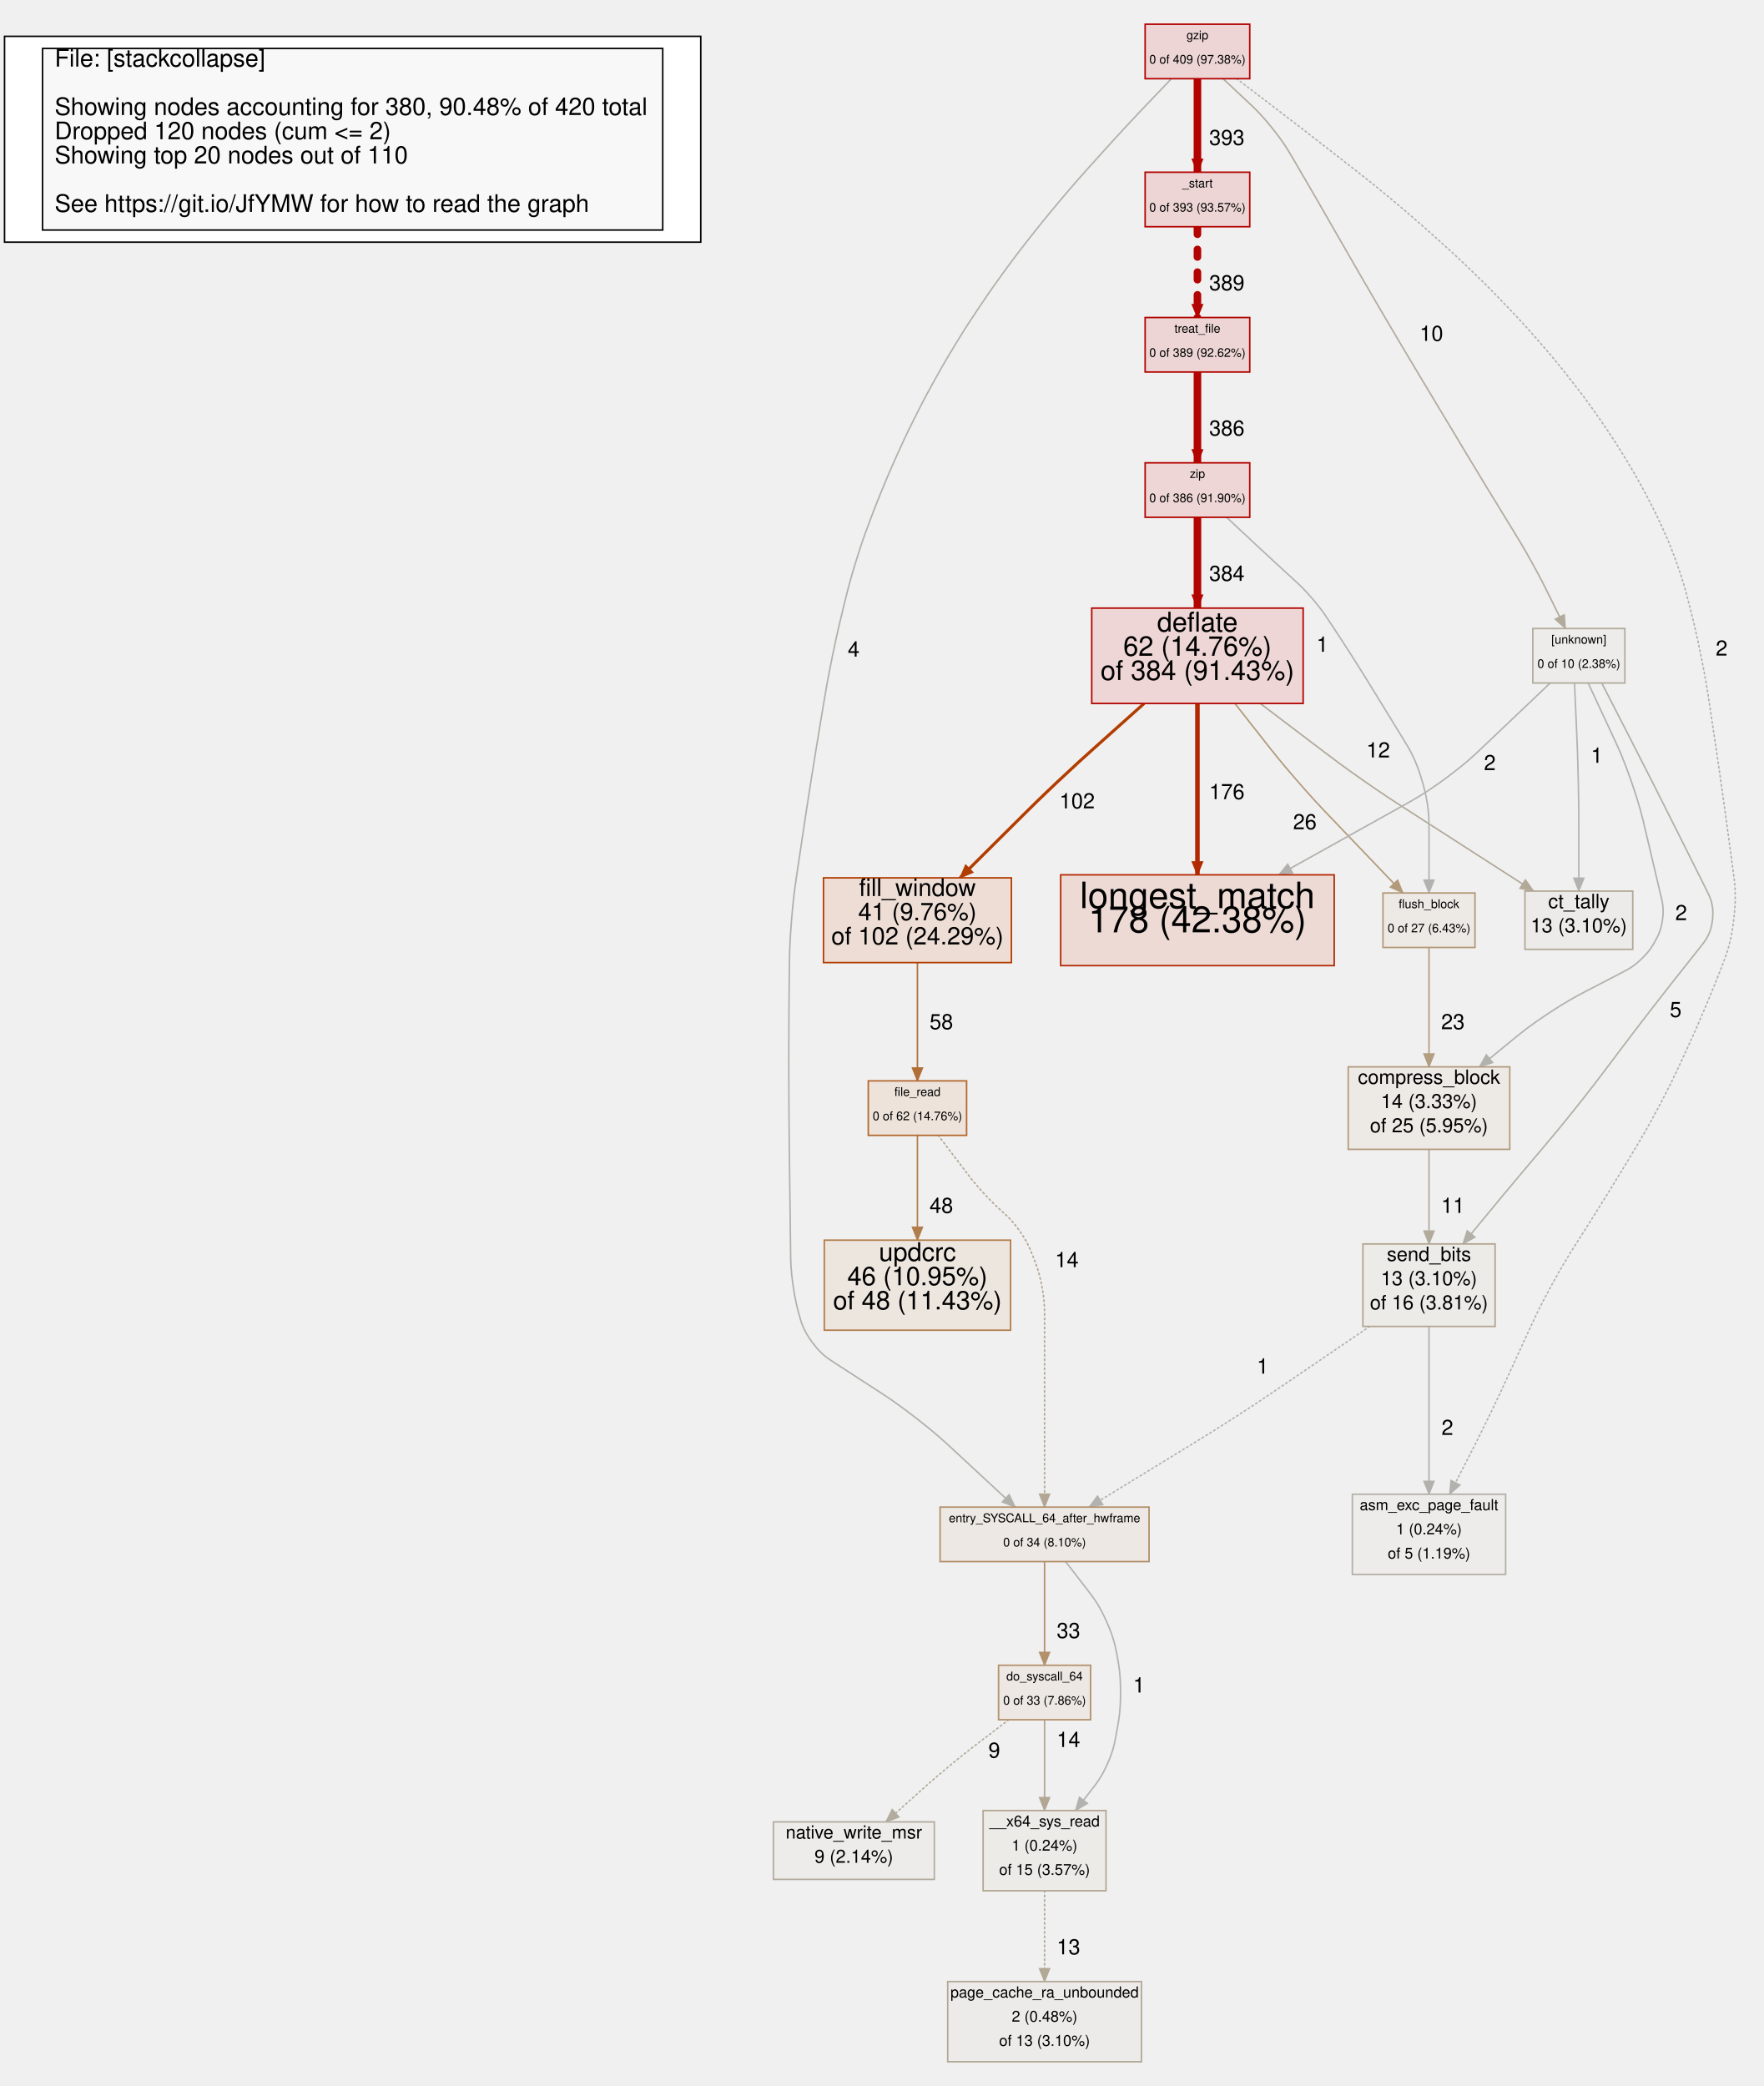
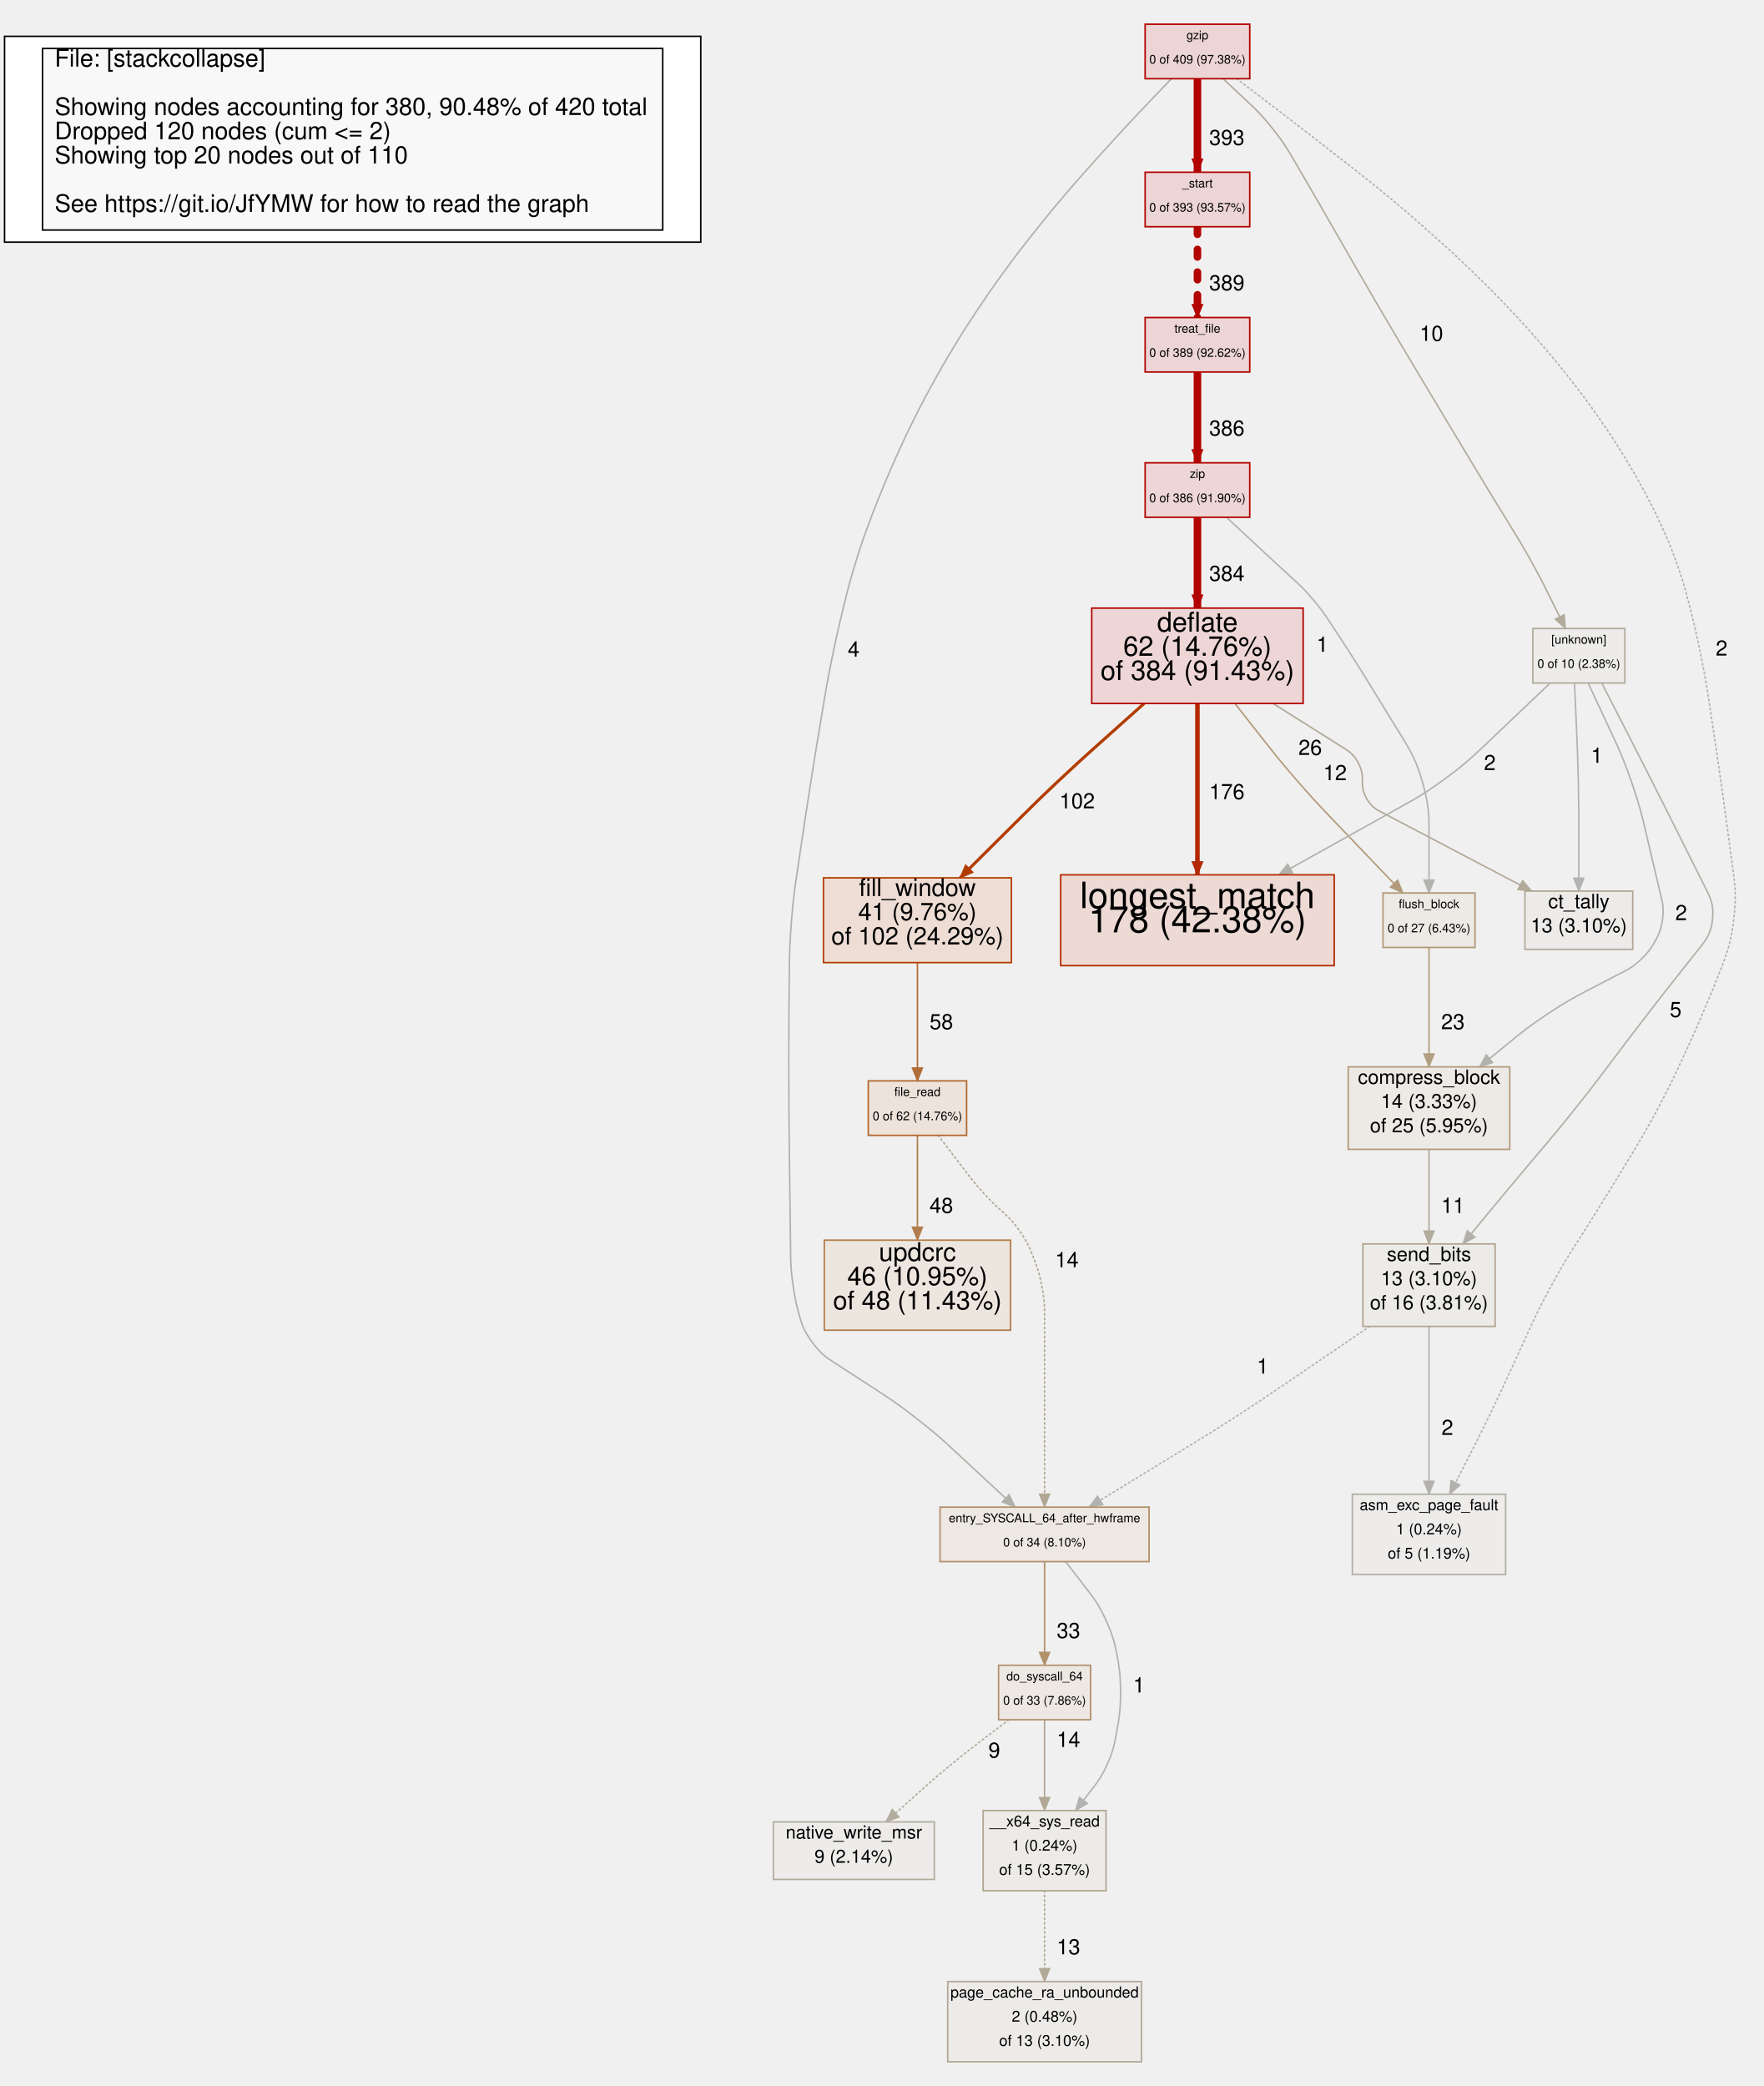
<svg xmlns="http://www.w3.org/2000/svg" width="1165.48" height="1378.305">
  <style type="text/css">
		.edge { fill: none; }
	</style>
  <defs>
    <marker id="normal" markerWidth="10" markerHeight="8" refX="9" refY="4" orient="auto-start-reverse" markerUnits="userSpaceOnUse">
      <path d="M0,0 L0,8 L10,4 z" fill="context-stroke" />
    </marker>
    <marker id="vee" markerWidth="10" markerHeight="8" refX="9" refY="4" orient="auto-start-reverse" markerUnits="userSpaceOnUse">
      <path d="M0,0 L10,4 L0,8 L3,4 z" fill="context-stroke" />
    </marker>
    <marker id="dot" markerWidth="8" markerHeight="8" refX="7" refY="4" orient="auto-start-reverse" markerUnits="userSpaceOnUse">
      <circle cx="4" cy="4" r="3.5" fill="context-stroke" />
    </marker>
    <marker id="odot" markerWidth="8" markerHeight="8" refX="7" refY="4" orient="auto-start-reverse" markerUnits="userSpaceOnUse">
      <circle cx="4" cy="4" r="3" fill="white" stroke="context-stroke" />
    </marker>
  </defs>
  <g>
    <rect class="cluster" x="3" y="24" width="460" height="136" fill="#FFFFFF" stroke="#000000" />
    <path class="edge" marker-end="url(#normal)" stroke="#B20300" stroke-width="5" d="M791.16,52 L791.16,83.8 L791.16,113.8 " />
    <text text-anchor="middle" alignment-baseline="middle" x="810.6" y="95.8" font-size="14" font-family="Helvetica,Arial,sans-serif" fill="#000000"> 393</text>
    <path class="edge" marker-end="url(#normal)" stroke="#B20400" stroke-dasharray="5 10" stroke-linecap="round" stroke-width="5" d="M791.16,149.8 L791.16,179.8 L791.16,209.8 " />
    <text text-anchor="middle" alignment-baseline="middle" x="810.6" y="191.8" font-size="14" font-family="Helvetica,Arial,sans-serif" fill="#000000"> 389</text>
    <path class="edge" marker-end="url(#normal)" stroke="#B20400" stroke-width="5" d="M791.16,245.8 L791.16,275.8 L791.16,305.8 " />
    <text text-anchor="middle" alignment-baseline="middle" x="810.6" y="287.8" font-size="14" font-family="Helvetica,Arial,sans-serif" fill="#000000"> 386</text>
    <path class="edge" marker-end="url(#normal)" stroke="#B20400" stroke-width="5" d="M791.16,341.8 L791.16,371.8 L791.16,401.8 " />
    <text text-anchor="middle" alignment-baseline="middle" x="810.6" y="383.8" font-size="14" font-family="Helvetica,Arial,sans-serif" fill="#000000"> 384</text>
    <path class="edge" marker-end="url(#normal)" stroke="#B22800" stroke-width="3" d="M791.16,464.8 L791.16,516.03 L791.16,578.03 " />
    <text text-anchor="middle" alignment-baseline="middle" x="810.6" y="528.03" font-size="14" font-family="Helvetica,Arial,sans-serif" fill="#000000"> 176</text>
    <path class="edge" marker-end="url(#normal)" stroke="#B23D00" stroke-width="2" d="M755.94,464.8 L722.512,494.698 C716.549,500.031 710.586,505.364 698.951,516.339 C687.316,527.313 681.644,532.955 675.971,538.596 L634.312,580.03 " />
    <text text-anchor="middle" alignment-baseline="middle" x="711.686" y="534.111" font-size="14" font-family="Helvetica,Arial,sans-serif" fill="#000000"> 102</text>
    <path class="edge" marker-end="url(#normal)" stroke="#B26E37" stroke-width="1" d="M606.16,636.03 L606.16,668.03 L606.16,714.175 " />
    <text text-anchor="middle" alignment-baseline="middle" x="621.96" y="680.03" font-size="14" font-family="Helvetica,Arial,sans-serif" fill="#000000"> 58</text>
    <path class="edge" marker-end="url(#normal)" stroke="#B27D4C" stroke-width="1" d="M606.16,750.175 L606.16,789.425 L606.16,819.425 " />
    <text text-anchor="middle" alignment-baseline="middle" x="621.96" y="801.425" font-size="14" font-family="Helvetica,Arial,sans-serif" fill="#000000"> 48</text>
    <path class="edge" marker-end="url(#normal)" stroke="#B2916C" stroke-width="1" d="M690.16,1031.805 L690.16,1070.305 L690.16,1100.305 " />
    <text text-anchor="middle" alignment-baseline="middle" x="705.96" y="1082.305" font-size="14" font-family="Helvetica,Arial,sans-serif" fill="#000000"> 33</text>
    <path class="edge" marker-end="url(#normal)" stroke="#B29A7B" stroke-width="1" d="M815.909,464.8 L836.39,490.868 C841.333,497.159 846.275,503.449 856.747,515.521 C867.22,527.593 872.749,533.374 878.279,539.155 L926.943,590.03 " />
-     <text text-anchor="middle" alignment-baseline="middle" x="862.128" y="547.921" font-size="14" font-family="Helvetica,Arial,sans-serif" fill="#000000"> 26</text>
+     <text text-anchor="middle" alignment-baseline="middle" x="865.674" y="498.825" font-size="14" font-family="Helvetica,Arial,sans-serif" fill="#000000"> 26</text>
    <path class="edge" marker-end="url(#normal)" stroke="#B29E81" stroke-width="1" d="M944.16,626.03 L944.16,668.03 L944.16,704.925 " />
    <text text-anchor="middle" alignment-baseline="middle" x="959.96" y="680.03" font-size="14" font-family="Helvetica,Arial,sans-serif" fill="#000000"> 23</text>
    <path class="edge" marker-end="url(#normal)" stroke="#B2A794" stroke-width="1" d="M690.16,1136.305 L690.16,1166.305 L690.16,1196.305 " />
    <text text-anchor="middle" alignment-baseline="middle" x="705.96" y="1154.305" font-size="14" font-family="Helvetica,Arial,sans-serif" fill="#000000"> 14</text>
    <path class="edge" marker-end="url(#normal)" stroke="#B2A794" stroke-dasharray="1 2" stroke-linecap="round" stroke-width="1" d="M619.868,750.175 L639.368,775.78 C641.966,779.192 644.564,782.603 650.358,788.872 C656.153,795.142 659.349,798 662.545,800.858 L662.545,800.858 C665.742,803.716 668.938,806.574 673.734,813.411 C678.53,820.248 680.129,824.226 681.729,828.204 L682.745,830.733 C684.599,835.344 686.453,839.954 688.306,849.534 C690.16,859.114 690.16,864.083 690.16,869.052 L690.16,936.115 L690.16,995.805 " />
    <text text-anchor="middle" alignment-baseline="middle" x="704.869" y="837.279" font-size="14" font-family="Helvetica,Arial,sans-serif" fill="#000000"> 14</text>
    <path class="edge" marker-end="url(#normal)" stroke="#B2A896" stroke-dasharray="1 2" stroke-linecap="round" stroke-width="1" d="M690.16,1249.305 L690.16,1279.305 L690.16,1309.305 " />
    <text text-anchor="middle" alignment-baseline="middle" x="705.96" y="1291.305" font-size="14" font-family="Helvetica,Arial,sans-serif" fill="#000000"> 13</text>
-     <path class="edge" marker-end="url(#normal)" stroke="#B2A999" stroke-width="1" d="M832.663,464.8 L874.67,496.684 C881.043,501.521 887.415,506.357 900.515,515.522 C913.616,524.687 920.344,529.016 927.072,533.344 L1013.239,588.78 " />
-     <text text-anchor="middle" alignment-baseline="middle" x="910.604" y="500.49" font-size="14" font-family="Helvetica,Arial,sans-serif" fill="#000000"> 12</text>
+     <path class="edge" marker-end="url(#normal)" stroke="#B2A999" stroke-width="1" d="M841.116,464.8 L888.318,494.563 C891.278,496.43 894.239,498.297 897.199,503.664 C900.16,509.03 900.16,512.53 900.16,516.03 L900.16,516.03 C900.16,519.53 900.16,523.03 903.259,528.158 C906.357,533.285 909.456,534.912 912.555,536.539 L1012.04,588.78 " />
+     <text text-anchor="middle" alignment-baseline="middle" x="882.06" y="515.494" font-size="14" font-family="Helvetica,Arial,sans-serif" fill="#000000"> 12</text>
    <path class="edge" marker-end="url(#normal)" stroke="#B2AA9B" stroke-width="1" d="M944.16,759.425 L944.16,789.425 L944.16,821.925 " />
    <text text-anchor="middle" alignment-baseline="middle" x="959.96" y="801.425" font-size="14" font-family="Helvetica,Arial,sans-serif" fill="#000000"> 11</text>
    <path class="edge" marker-end="url(#normal)" stroke="#B2AB9D" stroke-width="1" d="M808.083,52 L825.061,67.9 C829.306,71.875 833.551,75.85 840.732,84.845 C847.913,93.84 850.849,98.859 853.785,103.879 L856.164,107.945 C859.653,113.909 863.142,119.873 870.056,131.837 C876.971,143.8 880.397,149.8 883.823,155.8 L883.823,155.8 C887.249,161.8 890.675,167.8 897.593,179.762 C904.511,191.724 908.003,197.686 911.495,203.648 L911.584,203.8 C915.098,209.8 918.612,215.8 925.707,227.761 C932.802,239.722 936.383,245.682 939.963,251.643 L954.475,275.8 L968.893,299.8 C972.497,305.8 976.102,311.8 983.376,323.76 C990.65,335.721 994.32,341.681 997.99,347.641 L1000.154,351.155 C1003.332,356.316 1006.51,361.478 1012.367,372.077 C1018.223,382.675 1020.902,388.113 1023.58,393.55 L1034.294,415.3 " />
    <text text-anchor="middle" alignment-baseline="middle" x="945.756" y="225.224" font-size="14" font-family="Helvetica,Arial,sans-serif" fill="#000000"> 10</text>
    <path class="edge" marker-end="url(#normal)" stroke="#B2AC9F" stroke-dasharray="1 2" stroke-linecap="round" stroke-width="1" d="M666.535,1136.305 L646.848,1151.305 C641.926,1155.055 637.004,1158.805 627.475,1166.687 C617.947,1174.568 613.34,1178.699 608.734,1182.83 L585.346,1203.805 " />
    <text text-anchor="middle" alignment-baseline="middle" x="656.934" y="1161.377" font-size="14" font-family="Helvetica,Arial,sans-serif" fill="#000000"> 9</text>
    <path class="edge" marker-end="url(#normal)" stroke="#B2AFA7" stroke-width="1" d="M1058.299,451.3 L1076.883,487.554 C1080.532,494.673 1084.181,501.792 1091.408,516.067 C1098.635,530.341 1102.213,537.497 1105.791,544.652 L1127.488,588.047 C1129.986,593.043 1132.484,598.038 1131.512,607.412 C1130.54,616.784 1127.07,621.161 1123.6,625.538 L1109.793,642.955 C1104.823,649.223 1099.853,655.492 1090.069,668.151 C1080.285,680.809 1075.471,687.199 1070.657,693.588 L1060.84,706.618 C1056.025,713.007 1051.211,719.397 1041.237,731.899 C1031.262,744.401 1026.101,750.514 1020.941,756.627 L1006.82,773.355 C1003.428,777.372 1000.037,781.39 993.307,789.47 C986.577,797.55 983.239,801.613 979.901,805.675 L966.55,821.925 " />
    <text text-anchor="middle" alignment-baseline="middle" x="1107.116" y="671.978" font-size="14" font-family="Helvetica,Arial,sans-serif" fill="#000000"> 5</text>
    <path class="edge" marker-end="url(#normal)" stroke="#B2B0AA" stroke-width="1" d="M773.965,52 L758.776,67.9 C754.978,71.875 751.181,75.85 743.704,83.909 C736.226,91.968 732.547,96.052 728.867,100.136 L720.796,109.093 C715.681,114.77 710.566,120.447 700.719,132.124 C690.872,143.8 686.14,149.8 681.408,155.8 L680.357,157.133 C675.888,162.8 671.419,168.467 662.939,180.134 C654.459,191.8 650.449,197.8 646.438,203.8 L645.634,205.004 C641.824,210.703 638.015,216.402 630.89,228.101 C623.765,239.8 620.449,245.8 617.134,251.8 L616.604,252.76 C613.421,258.52 610.238,264.28 604.351,276.04 C598.464,287.8 595.76,293.8 593.057,299.8 L592.754,300.473 C590.125,306.305 587.497,312.137 582.652,323.969 C577.806,335.8 575.589,341.8 573.371,347.8 L573.371,347.8 C571.154,353.8 568.937,359.8 565.196,372.013 C561.456,384.226 559.934,390.439 558.411,396.652 L556.965,402.55 C555.081,410.238 553.197,417.925 550.016,433.421 C546.836,448.917 545.539,456.725 544.242,464.533 L540.932,484.463 C539.622,492.355 538.311,500.247 535.819,516.051 C533.327,531.855 532.145,539.767 530.964,547.679 L526.382,578.357 C525.275,585.775 524.167,593.194 522.96,608.112 C521.753,623.03 521.654,630.53 521.556,638.03 L521.556,638.03 C521.457,645.53 521.358,653.03 521.259,668.031 C521.16,683.032 521.16,690.532 521.16,698.033 L521.16,703.548 C521.16,710.705 521.16,717.862 521.251,732.175 C521.342,746.488 521.434,753.644 521.525,760.8 L521.89,789.425 L522.368,828.588 C522.431,833.735 522.494,838.882 523.923,848.991 C525.353,859.101 526.719,864.063 528.085,869.026 L528.085,869.026 C529.452,873.989 530.818,878.951 536.503,886.715 C542.188,894.478 546.506,897.279 550.825,900.08 L579.542,918.703 C586.254,923.056 592.966,927.409 605.544,937.202 C618.121,946.995 623.987,952.435 629.853,957.875 L670.751,995.805 " />
    <text text-anchor="middle" alignment-baseline="middle" x="564.031" y="433.85" font-size="14" font-family="Helvetica,Arial,sans-serif" fill="#000000"> 4</text>
    <path class="edge" marker-end="url(#normal)" stroke="#B2B1AE" stroke-width="1" d="M1049.299,451.3 L1065.957,487.028 C1069.338,494.279 1072.719,501.529 1077.934,516.567 C1083.15,531.604 1084.985,539.391 1086.82,547.177 L1097.635,593.073 C1098.516,596.812 1099.398,600.552 1098.428,607.658 C1097.459,614.764 1095.609,618.131 1093.759,621.498 L1093.759,621.498 C1091.909,624.864 1090.058,628.231 1084.798,633.368 C1079.538,638.505 1076.129,640.275 1072.719,642.045 L1048.536,654.598 C1042.067,657.956 1035.598,661.314 1023.485,669.284 C1011.372,677.254 1005.728,681.866 1000.084,686.478 L977.508,704.925 " />
    <text text-anchor="middle" alignment-baseline="middle" x="1110.783" y="607.967" font-size="14" font-family="Helvetica,Arial,sans-serif" fill="#000000"> 2</text>
    <path class="edge" marker-end="url(#normal)" stroke="#B2B1AE" stroke-width="1" d="M1024.231,451.3 L979.349,493.979 C973.552,499.492 967.755,505.005 954.97,514.413 C942.186,523.822 935.198,527.718 928.211,531.614 L844.964,578.03 " />
    <text text-anchor="middle" alignment-baseline="middle" x="984.35" y="508.838" font-size="14" font-family="Helvetica,Arial,sans-serif" fill="#000000"> 2</text>
    <path class="edge" marker-end="url(#normal)" stroke="#B2B1AE" stroke-dasharray="1 2" stroke-linecap="round" stroke-width="1" d="M817.083,52 L837.952,67.9 C843.169,71.875 848.386,75.85 858.774,83.86 C869.162,91.871 874.333,95.906 879.504,99.941 L895.104,112.114 C901.411,117.036 907.718,121.957 919.996,132.203 C932.274,142.449 938.244,147.774 944.215,153.098 L950.276,158.503 C956.246,163.827 962.217,169.151 973.695,180.279 C985.173,191.406 990.679,197.209 996.186,203.012 L998.761,205.726 C1003.999,211.244 1009.236,216.763 1019.151,228.282 C1029.066,239.8 1033.744,245.8 1038.422,251.8 L1039.778,253.539 C1044.117,259.104 1048.456,264.67 1056.511,276.235 C1064.565,287.8 1068.28,293.8 1071.995,299.8 L1072.94,301.326 C1076.419,306.944 1079.898,312.563 1086.147,324.182 C1092.396,335.8 1095.166,341.8 1097.936,347.8 L1097.936,347.8 C1100.706,353.8 1103.477,359.8 1107.877,372.205 C1112.277,384.609 1113.908,391.013 1115.538,397.418 L1116.845,402.55 C1118.802,410.238 1120.759,417.925 1123.892,433.458 C1127.025,448.99 1128.201,456.835 1129.378,464.68 L1132.332,484.384 C1133.518,492.296 1134.704,500.207 1136.959,516.047 C1139.214,531.887 1140.283,539.815 1141.352,547.743 L1145.204,576.317 C1146.273,584.246 1147.342,592.174 1145.521,607.562 C1143.699,622.95 1140.809,630.409 1137.919,637.869 L1137.794,638.192 C1134.904,645.651 1132.014,653.111 1125.755,667.827 C1119.498,682.544 1116.13,689.8 1112.762,697.057 L1109.935,703.149 C1106.567,710.406 1103.199,717.662 1095.703,731.772 C1088.208,745.881 1084.08,752.734 1079.952,759.586 L1078.489,762.015 C1074.361,768.867 1070.233,775.72 1061.806,789.319 C1053.378,802.919 1049.079,809.665 1044.78,816.412 L1041.098,822.189 C1036.799,828.936 1032.5,835.682 1024.866,849.701 C1017.231,863.719 1013.897,870.991 1010.562,878.263 L996.023,909.965 C993.025,916.503 990.027,923.04 983.745,935.977 C977.463,948.913 974.179,955.312 970.895,961.71 L957.76,987.305 " />
    <text text-anchor="middle" alignment-baseline="middle" x="1137.501" y="433.183" font-size="14" font-family="Helvetica,Arial,sans-serif" fill="#000000"> 2</text>
    <path class="edge" marker-end="url(#normal)" stroke="#B2B1AE" stroke-width="1" d="M944.16,876.425 L944.16,936.115 L944.16,987.305 " />
    <text text-anchor="middle" alignment-baseline="middle" x="956.32" y="948.115" font-size="14" font-family="Helvetica,Arial,sans-serif" fill="#000000"> 2</text>
    <path class="edge" marker-end="url(#normal)" stroke="#B2B2B0" stroke-width="1" d="M1040.299,451.3 L1041.747,484.062 C1042.1,492.054 1042.453,500.046 1042.807,516.038 C1043.16,532.03 1043.16,540.03 1043.16,548.03 L1043.16,588.78 " />
    <text text-anchor="middle" alignment-baseline="middle" x="1055.055" y="504.033" font-size="14" font-family="Helvetica,Arial,sans-serif" fill="#000000"> 1</text>
    <path class="edge" marker-end="url(#normal)" stroke="#B2B2B0" stroke-width="1" d="M704.05,1031.805 L718.905,1051.055 C722.619,1055.868 726.333,1060.68 731.142,1071.472 C735.952,1082.264 737.048,1088.243 738.145,1094.222 L738.16,1094.305 C739.26,1100.305 740.36,1106.305 740.36,1118.305 C740.36,1130.305 739.26,1136.305 738.16,1142.305 L737.177,1147.669 C736.322,1152.328 735.468,1156.987 731.72,1165.396 C727.972,1173.805 725.079,1177.555 722.185,1181.305 L710.61,1196.305 " />
    <text text-anchor="middle" alignment-baseline="middle" x="752.52" y="1118.305" font-size="14" font-family="Helvetica,Arial,sans-serif" fill="#000000"> 1</text>
    <path class="edge" marker-end="url(#normal)" stroke="#B2B2B0" stroke-dasharray="1 2" stroke-linecap="round" stroke-width="1" d="M904.98,876.425 L843.625,918.127 C837.009,922.624 830.393,927.121 816.952,935.793 C803.511,944.465 796.687,948.639 789.863,952.814 L719.585,995.805 " />
    <text text-anchor="middle" alignment-baseline="middle" x="834.275" y="907.597" font-size="14" font-family="Helvetica,Arial,sans-serif" fill="#000000"> 1</text>
    <path class="edge" marker-end="url(#normal)" stroke="#B2B2B0" stroke-width="1" d="M810.434,341.8 L829.99,360.063 C833.132,362.997 836.274,365.932 842.593,371.763 C848.912,377.594 852.089,380.49 855.266,383.387 L855.266,383.387 C858.443,386.284 861.62,389.18 867.171,395.662 C872.722,402.143 875.096,405.727 877.47,409.311 L880.667,414.137 C883.84,418.928 887.013,423.719 893.193,433.406 C899.373,443.094 902.38,447.991 905.387,452.888 L927.415,488.761 C931.601,495.578 935.788,502.396 939.974,517.213 C944.16,532.03 944.16,540.03 944.16,548.03 L944.16,590.03 " />
    <text text-anchor="middle" alignment-baseline="middle" x="873.725" y="430.668" font-size="14" font-family="Helvetica,Arial,sans-serif" fill="#000000"> 1</text>
    <rect x="28.12" y="32" width="409.76" height="120" class="node" fill="#F8F8F8" stroke="#000000" stroke-width="1" />
    <text text-anchor="start" alignment-baseline="middle" x="36.12" y="44" font-size="16" font-family="Helvetica,Arial,sans-serif" fill="#000000">File: [stackcollapse]</text>
    <text text-anchor="start" alignment-baseline="middle" x="36.12" y="60" font-size="16" font-family="Helvetica,Arial,sans-serif" fill="#000000" />
    <text text-anchor="start" alignment-baseline="middle" x="36.12" y="76" font-size="16" font-family="Helvetica,Arial,sans-serif" fill="#000000">Showing nodes accounting for 380, 90.48% of 420 total</text>
    <text text-anchor="start" alignment-baseline="middle" x="36.12" y="92" font-size="16" font-family="Helvetica,Arial,sans-serif" fill="#000000">Dropped 120 nodes (cum &lt;= 2)</text>
    <text text-anchor="start" alignment-baseline="middle" x="36.12" y="108" font-size="16" font-family="Helvetica,Arial,sans-serif" fill="#000000">Showing top 20 nodes out of 110</text>
    <text text-anchor="start" alignment-baseline="middle" x="36.12" y="124" font-size="16" font-family="Helvetica,Arial,sans-serif" fill="#000000" />
    <text text-anchor="start" alignment-baseline="middle" x="36.12" y="140" font-size="16" font-family="Helvetica,Arial,sans-serif" fill="#000000">See https://git.io/JfYMW for how to read the graph</text>
    <rect x="721.32" y="401.8" width="139.68" height="63" class="node" fill="#EDD6D5" stroke="#B20400" stroke-width="1" />
    <text text-anchor="middle" alignment-baseline="middle" x="791.16" y="417.3" font-size="18" font-family="Helvetica,Arial,sans-serif" fill="#000000">deflate</text>
    <text text-anchor="middle" alignment-baseline="middle" x="791.16" y="433.3" font-size="18" font-family="Helvetica,Arial,sans-serif" fill="#000000">62 (14.76%)</text>
    <text text-anchor="middle" alignment-baseline="middle" x="791.16" y="449.3" font-size="18" font-family="Helvetica,Arial,sans-serif" fill="#000000">of 384 (91.43%)</text>
    <rect x="756.6" y="16" width="69.12" height="36" class="node" fill="#EDD5D5" stroke="#B20100" stroke-width="1" />
    <text text-anchor="middle" alignment-baseline="middle" x="791.16" y="26" font-size="8" font-family="Helvetica,Arial,sans-serif" fill="#000000">gzip</text>
    <text text-anchor="middle" alignment-baseline="middle" x="791.16" y="42" font-size="8" font-family="Helvetica,Arial,sans-serif" fill="#000000">0 of 409 (97.38%)</text>
    <rect x="700.8" y="578.03" width="180.72" height="60" class="node" fill="#EDDAD5" stroke="#B22800" stroke-width="1" />
    <text text-anchor="middle" alignment-baseline="middle" x="791.16" y="600.03" font-size="24" font-family="Helvetica,Arial,sans-serif" fill="#000000">longest_match</text>
    <text text-anchor="middle" alignment-baseline="middle" x="791.16" y="616.03" font-size="24" font-family="Helvetica,Arial,sans-serif" fill="#000000">178 (42.38%)</text>
    <rect x="544.08" y="580.03" width="124.16" height="56" class="node" fill="#EDDDD5" stroke="#B23D00" stroke-width="1" />
    <text text-anchor="middle" alignment-baseline="middle" x="606.16" y="592.03" font-size="16" font-family="Helvetica,Arial,sans-serif" fill="#000000">fill_window</text>
    <text text-anchor="middle" alignment-baseline="middle" x="606.16" y="608.03" font-size="16" font-family="Helvetica,Arial,sans-serif" fill="#000000">41 (9.76%)</text>
    <text text-anchor="middle" alignment-baseline="middle" x="606.16" y="624.03" font-size="16" font-family="Helvetica,Arial,sans-serif" fill="#000000">of 102 (24.29%)</text>
    <rect x="544.62" y="819.425" width="123.08" height="59.5" class="node" fill="#EDE6DF" stroke="#B27D4C" stroke-width="1" />
    <text text-anchor="middle" alignment-baseline="middle" x="606.16" y="833.175" font-size="17" font-family="Helvetica,Arial,sans-serif" fill="#000000">updcrc</text>
    <text text-anchor="middle" alignment-baseline="middle" x="606.16" y="849.175" font-size="17" font-family="Helvetica,Arial,sans-serif" fill="#000000">46 (10.95%)</text>
    <text text-anchor="middle" alignment-baseline="middle" x="606.16" y="865.175" font-size="17" font-family="Helvetica,Arial,sans-serif" fill="#000000">of 48 (11.43%)</text>
    <rect x="573.68" y="714.175" width="64.96" height="36" class="node" fill="#EDE3DB" stroke="#B2682E" stroke-width="1" />
    <text text-anchor="middle" alignment-baseline="middle" x="606.16" y="724.175" font-size="8" font-family="Helvetica,Arial,sans-serif" fill="#000000">file_read</text>
    <text text-anchor="middle" alignment-baseline="middle" x="606.16" y="740.175" font-size="8" font-family="Helvetica,Arial,sans-serif" fill="#000000">0 of 62 (14.76%)</text>
    <rect x="621.12" y="995.805" width="138.08" height="36" class="node" fill="#EDE8E3" stroke="#B2906A" stroke-width="1" />
    <text text-anchor="middle" alignment-baseline="middle" x="690.16" y="1005.805" font-size="8" font-family="Helvetica,Arial,sans-serif" fill="#000000">entry_SYSCALL_64_after_hwframe</text>
    <text text-anchor="middle" alignment-baseline="middle" x="690.16" y="1021.805" font-size="8" font-family="Helvetica,Arial,sans-serif" fill="#000000">0 of 34 (8.10%)</text>
    <rect x="890.795" y="704.925" width="106.73" height="54.5" class="node" fill="#EDEAE6" stroke="#B29B7D" stroke-width="1" />
    <text text-anchor="middle" alignment-baseline="middle" x="944.16" y="716.175" font-size="13" font-family="Helvetica,Arial,sans-serif" fill="#000000">compress_block</text>
    <text text-anchor="middle" alignment-baseline="middle" x="944.16" y="732.175" font-size="13" font-family="Helvetica,Arial,sans-serif" fill="#000000">14 (3.33%)</text>
    <text text-anchor="middle" alignment-baseline="middle" x="944.16" y="748.175" font-size="13" font-family="Helvetica,Arial,sans-serif" fill="#000000">of 25 (5.95%)</text>
    <rect x="900.48" y="821.925" width="87.36" height="54.5" class="node" fill="#EDEBE8" stroke="#B2A590" stroke-width="1" />
    <text text-anchor="middle" alignment-baseline="middle" x="944.16" y="833.175" font-size="13" font-family="Helvetica,Arial,sans-serif" fill="#000000">send_bits</text>
    <text text-anchor="middle" alignment-baseline="middle" x="944.16" y="849.175" font-size="13" font-family="Helvetica,Arial,sans-serif" fill="#000000">13 (3.10%)</text>
    <text text-anchor="middle" alignment-baseline="middle" x="944.16" y="865.175" font-size="13" font-family="Helvetica,Arial,sans-serif" fill="#000000">of 16 (3.81%)</text>
    <rect x="1007.54" y="588.78" width="71.24" height="38.5" class="node" fill="#EDEBE9" stroke="#B2A896" stroke-width="1" />
    <text text-anchor="middle" alignment-baseline="middle" x="1043.16" y="600.03" font-size="13" font-family="Helvetica,Arial,sans-serif" fill="#000000">ct_tally</text>
    <text text-anchor="middle" alignment-baseline="middle" x="1043.16" y="616.03" font-size="13" font-family="Helvetica,Arial,sans-serif" fill="#000000">13 (3.10%)</text>
    <rect x="659.76" y="1100.305" width="60.8" height="36" class="node" fill="#EDE8E3" stroke="#B2916C" stroke-width="1" />
    <text text-anchor="middle" alignment-baseline="middle" x="690.16" y="1110.305" font-size="8" font-family="Helvetica,Arial,sans-serif" fill="#000000">do_syscall_64</text>
    <text text-anchor="middle" alignment-baseline="middle" x="690.16" y="1126.305" font-size="8" font-family="Helvetica,Arial,sans-serif" fill="#000000">0 of 33 (7.86%)</text>
    <rect x="756.6" y="113.8" width="69.12" height="36" class="node" fill="#EDD5D5" stroke="#B20300" stroke-width="1" />
    <text text-anchor="middle" alignment-baseline="middle" x="791.16" y="123.8" font-size="8" font-family="Helvetica,Arial,sans-serif" fill="#000000">_start</text>
    <text text-anchor="middle" alignment-baseline="middle" x="791.16" y="139.8" font-size="8" font-family="Helvetica,Arial,sans-serif" fill="#000000">0 of 393 (93.57%)</text>
    <rect x="756.6" y="305.8" width="69.12" height="36" class="node" fill="#EDD6D5" stroke="#B20400" stroke-width="1" />
    <text text-anchor="middle" alignment-baseline="middle" x="791.16" y="315.8" font-size="8" font-family="Helvetica,Arial,sans-serif" fill="#000000">zip</text>
    <text text-anchor="middle" alignment-baseline="middle" x="791.16" y="331.8" font-size="8" font-family="Helvetica,Arial,sans-serif" fill="#000000">0 of 386 (91.90%)</text>
    <rect x="511" y="1203.805" width="106.32" height="38" class="node" fill="#EDECEA" stroke="#B2AC9F" stroke-width="1" />
    <text text-anchor="middle" alignment-baseline="middle" x="564.16" y="1214.805" font-size="12" font-family="Helvetica,Arial,sans-serif" fill="#000000">native_write_msr</text>
    <text text-anchor="middle" alignment-baseline="middle" x="564.16" y="1230.805" font-size="12" font-family="Helvetica,Arial,sans-serif" fill="#000000">9 (2.14%)</text>
    <rect x="756.6" y="209.8" width="69.12" height="36" class="node" fill="#EDD5D5" stroke="#B20400" stroke-width="1" />
    <text text-anchor="middle" alignment-baseline="middle" x="791.16" y="219.8" font-size="8" font-family="Helvetica,Arial,sans-serif" fill="#000000">treat_file</text>
    <text text-anchor="middle" alignment-baseline="middle" x="791.16" y="235.8" font-size="8" font-family="Helvetica,Arial,sans-serif" fill="#000000">0 of 389 (92.62%)</text>
    <rect x="1012.76" y="415.3" width="60.8" height="36" class="node" fill="#EDECEA" stroke="#B2AB9D" stroke-width="1" />
    <text text-anchor="middle" alignment-baseline="middle" x="1043.16" y="425.3" font-size="8" font-family="Helvetica,Arial,sans-serif" fill="#000000">[unknown]</text>
    <text text-anchor="middle" alignment-baseline="middle" x="1043.16" y="441.3" font-size="8" font-family="Helvetica,Arial,sans-serif" fill="#000000">0 of 10 (2.38%)</text>
    <rect x="626.16" y="1309.305" width="128" height="53" class="node" fill="#EDEBE9" stroke="#B2A896" stroke-width="1" />
    <text text-anchor="middle" alignment-baseline="middle" x="690.16" y="1319.805" font-size="10" font-family="Helvetica,Arial,sans-serif" fill="#000000">page_cache_ra_unbounded</text>
    <text text-anchor="middle" alignment-baseline="middle" x="690.16" y="1335.805" font-size="10" font-family="Helvetica,Arial,sans-serif" fill="#000000">2 (0.48%)</text>
    <text text-anchor="middle" alignment-baseline="middle" x="690.16" y="1351.805" font-size="10" font-family="Helvetica,Arial,sans-serif" fill="#000000">of 13 (3.10%)</text>
    <rect x="893.51" y="987.305" width="101.3" height="53" class="node" fill="#EDECEB" stroke="#B2AFA7" stroke-width="1" />
    <text text-anchor="middle" alignment-baseline="middle" x="944.16" y="997.805" font-size="10" font-family="Helvetica,Arial,sans-serif" fill="#000000">asm_exc_page_fault</text>
    <text text-anchor="middle" alignment-baseline="middle" x="944.16" y="1013.805" font-size="10" font-family="Helvetica,Arial,sans-serif" fill="#000000">1 (0.24%)</text>
    <text text-anchor="middle" alignment-baseline="middle" x="944.16" y="1029.805" font-size="10" font-family="Helvetica,Arial,sans-serif" fill="#000000">of 5 (1.19%)</text>
    <rect x="649.56" y="1196.305" width="81.2" height="53" class="node" fill="#EDEBE8" stroke="#B2A692" stroke-width="1" />
    <text text-anchor="middle" alignment-baseline="middle" x="690.16" y="1206.805" font-size="10" font-family="Helvetica,Arial,sans-serif" fill="#000000">__x64_sys_read</text>
    <text text-anchor="middle" alignment-baseline="middle" x="690.16" y="1222.805" font-size="10" font-family="Helvetica,Arial,sans-serif" fill="#000000">1 (0.24%)</text>
    <text text-anchor="middle" alignment-baseline="middle" x="690.16" y="1238.805" font-size="10" font-family="Helvetica,Arial,sans-serif" fill="#000000">of 15 (3.57%)</text>
    <rect x="913.76" y="590.03" width="60.8" height="36" class="node" fill="#EDE9E5" stroke="#B29979" stroke-width="1" />
    <text text-anchor="middle" alignment-baseline="middle" x="944.16" y="600.03" font-size="8" font-family="Helvetica,Arial,sans-serif" fill="#000000">flush_block</text>
    <text text-anchor="middle" alignment-baseline="middle" x="944.16" y="616.03" font-size="8" font-family="Helvetica,Arial,sans-serif" fill="#000000">0 of 27 (6.43%)</text>
  </g>
</svg>
